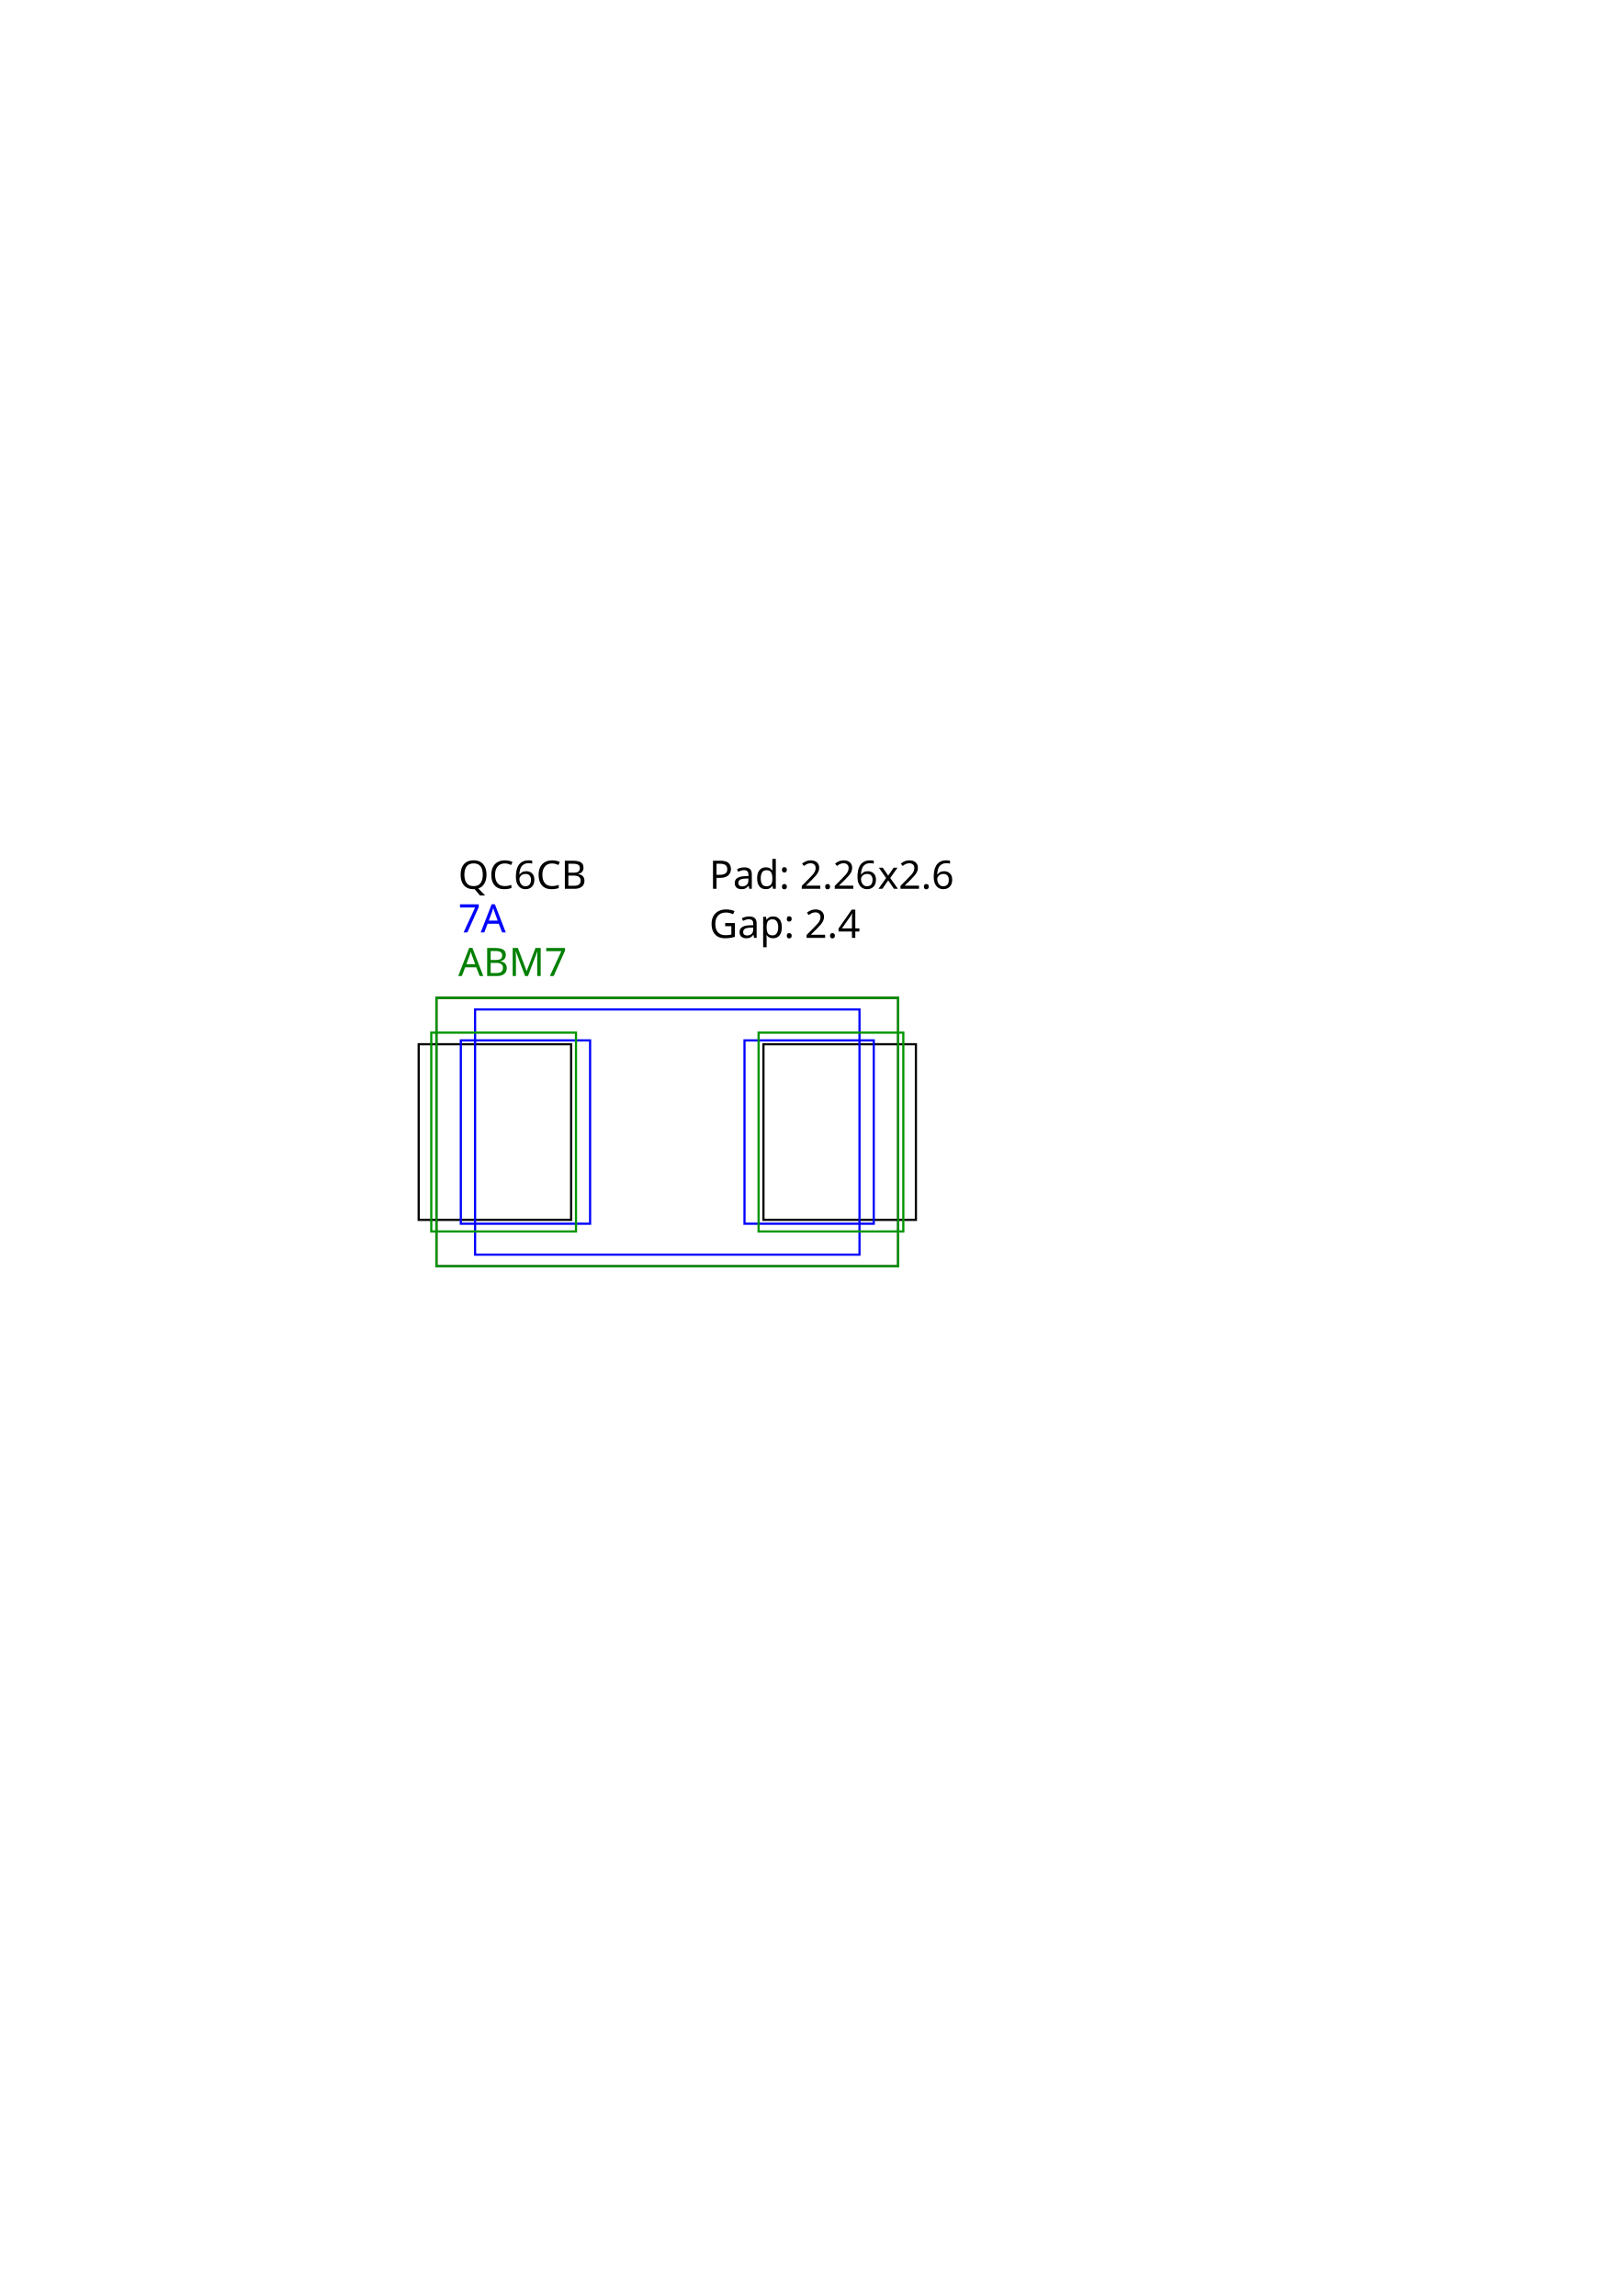
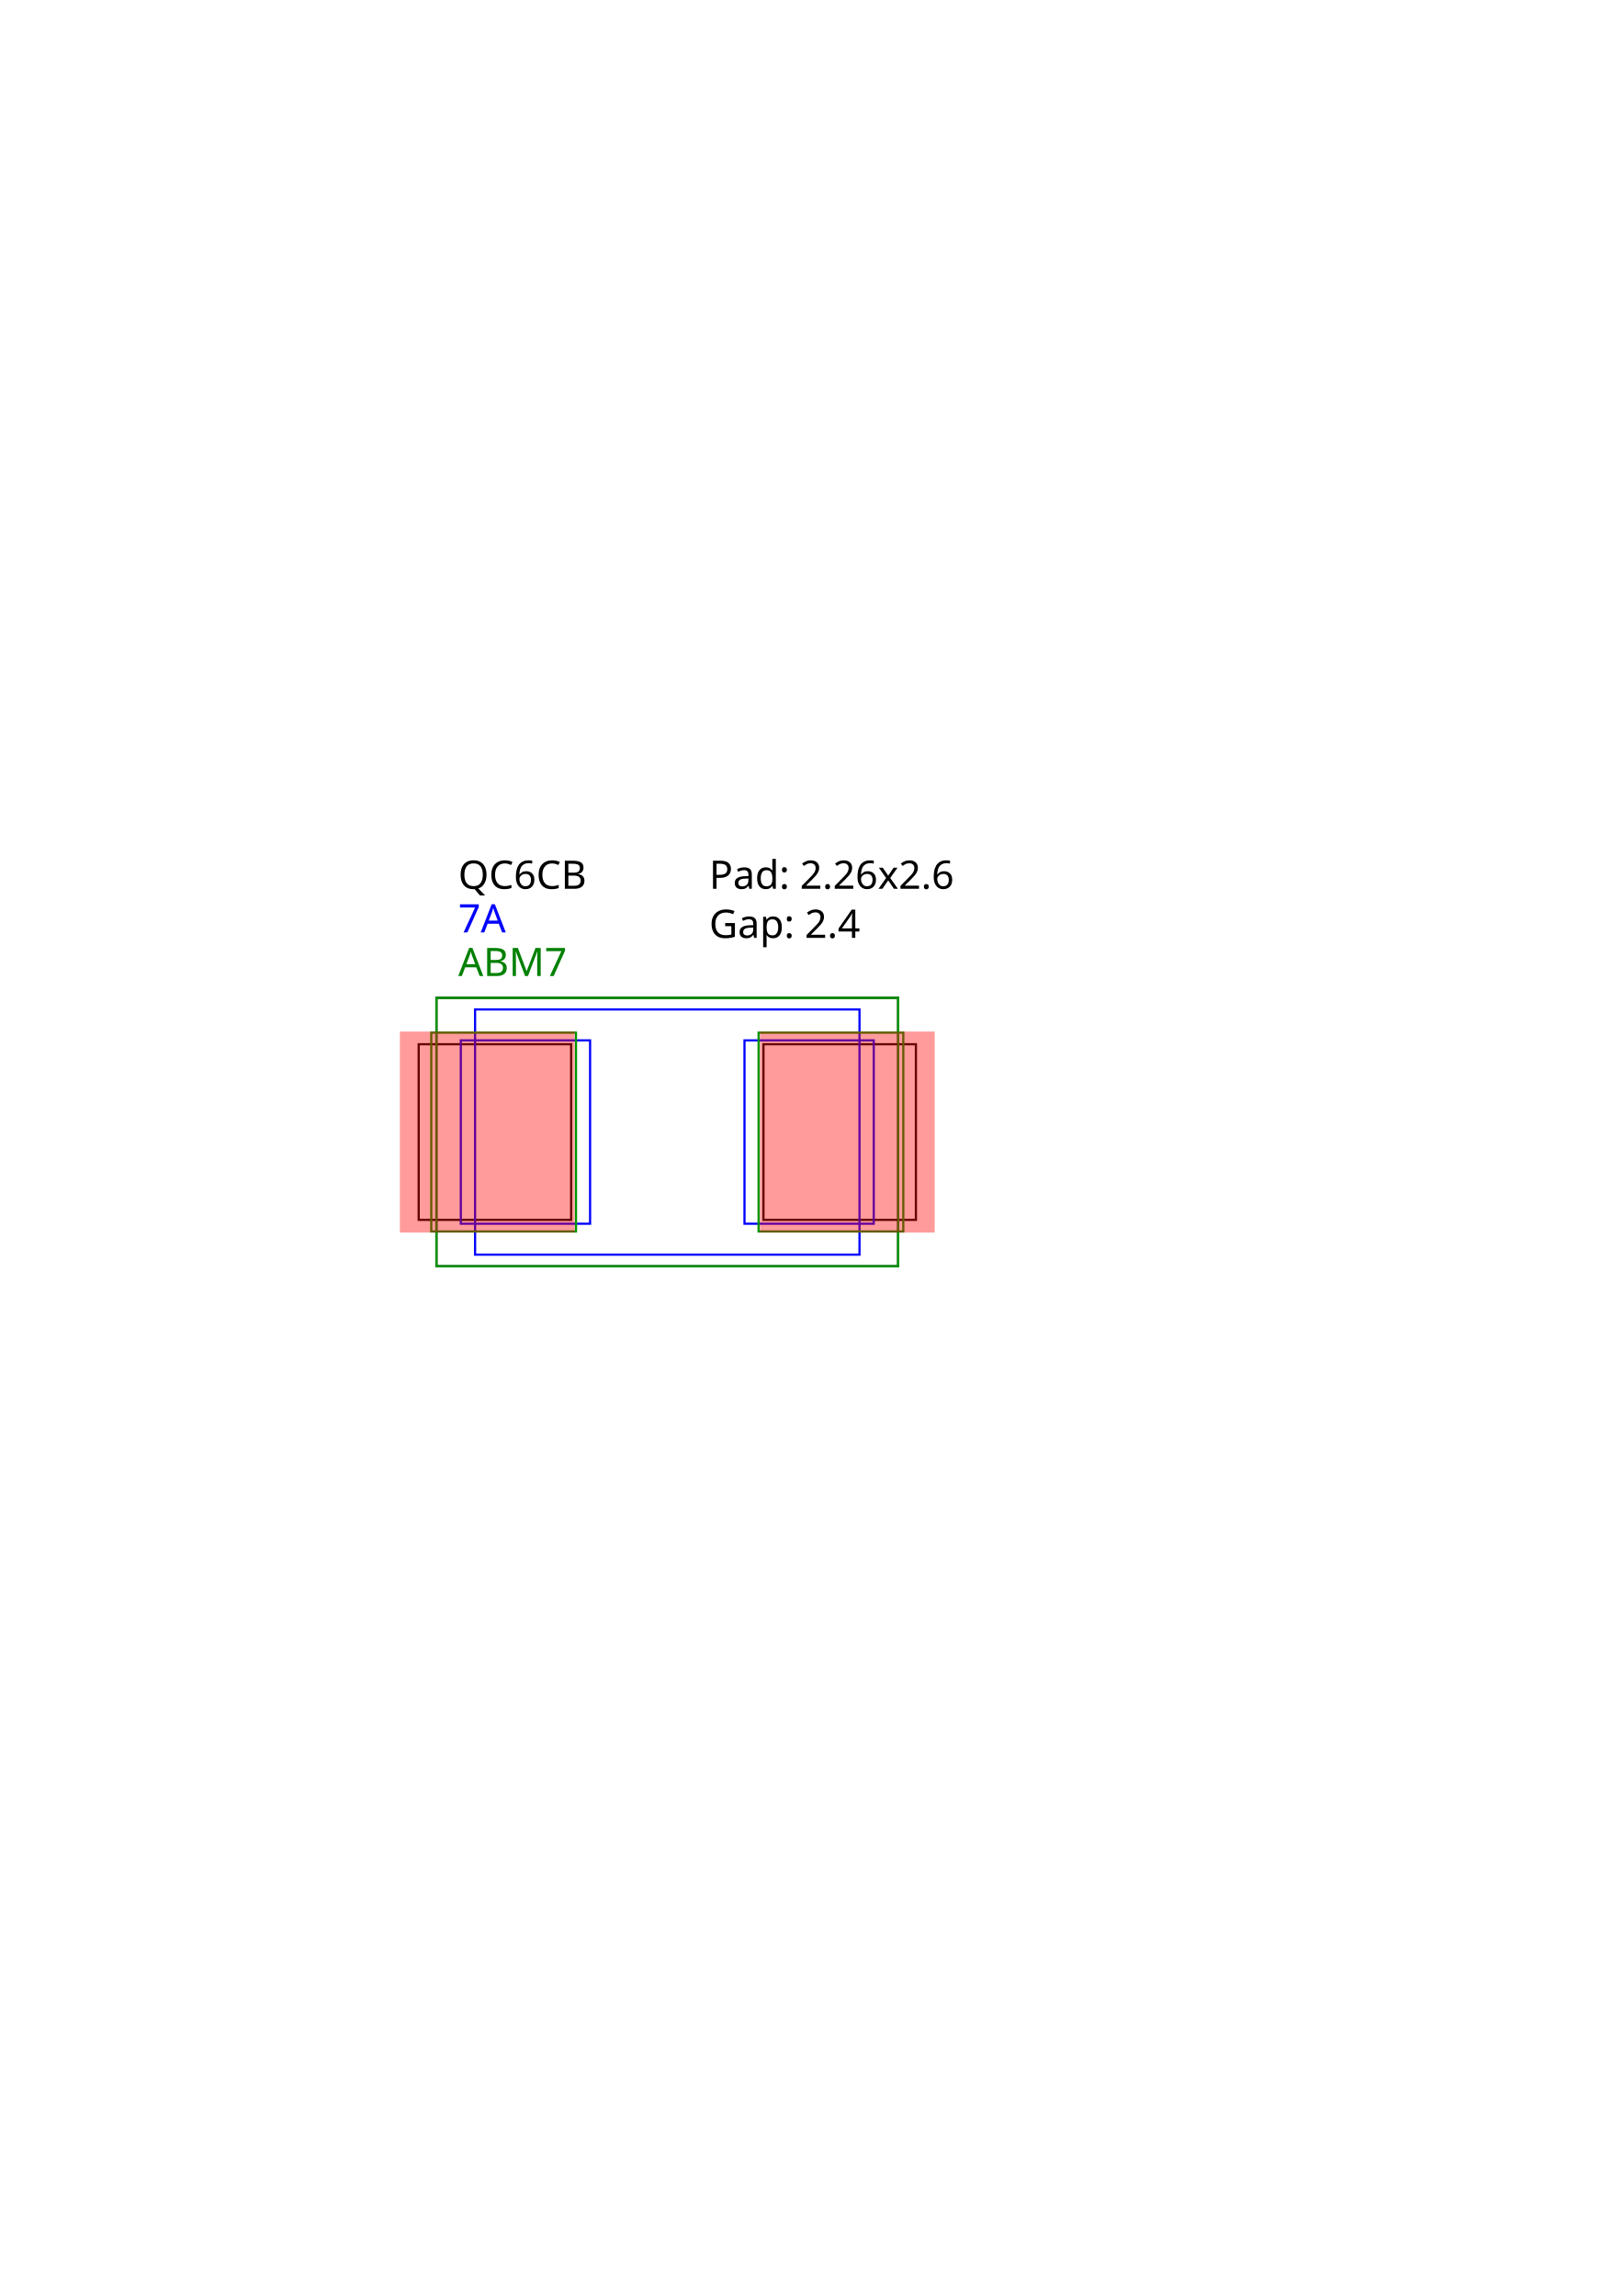
<svg xmlns="http://www.w3.org/2000/svg" width="210mm" height="297mm" viewBox="0 0 744.094 1052.362" id="svg2" version="1.1">
  <defs id="defs4" />
  <g id="layer1">
    <g id="g4176">
      <rect y="457.362" x="200" height="123.016" width="211.598" id="rect4138" style="fill:none;fill-opacity:1;stroke:#000000;stroke-width:1;stroke-linecap:butt;stroke-linejoin:miter;stroke-miterlimit:4;stroke-dasharray:none;stroke-dashoffset:0;stroke-opacity:1" />
      <g transform="translate(16.86614,51.25984)" id="g4172">
        <rect style="fill:none;fill-opacity:1;stroke:#000000;stroke-width:1;stroke-linecap:butt;stroke-linejoin:miter;stroke-miterlimit:4;stroke-dasharray:none;stroke-dashoffset:0;stroke-opacity:1" id="rect4138-2" width="69.866" height="80.496" x="175" y="427.362" />
        <rect style="fill:none;fill-opacity:1;stroke:#000000;stroke-width:1;stroke-linecap:butt;stroke-linejoin:miter;stroke-miterlimit:4;stroke-dasharray:none;stroke-dashoffset:0;stroke-opacity:1" id="rect4138-2-1" width="69.866" height="80.496" x="333" y="427.362" />
      </g>
    </g>
    <text xml:space="preserve" style="font-style:normal;font-weight:normal;font-size:18px;line-height:125%;font-family:Sans;letter-spacing:0px;word-spacing:0px;fill:#000000;fill-opacity:1;stroke:none;stroke-width:1px;stroke-linecap:butt;stroke-linejoin:miter;stroke-opacity:1" x="210" y="407.362" id="text4182">
      <tspan id="tspan4184" x="210" y="407.362">QC6CB</tspan>
    </text>
    <g id="g4233" transform="translate(17.71653,-122.2991)">
      <rect y="584.976" x="200" height="112.386" width="176.165" id="rect4186" style="fill:none;fill-opacity:1;stroke:#0000ff;stroke-width:1;stroke-linecap:butt;stroke-linejoin:miter;stroke-miterlimit:4;stroke-dasharray:none;stroke-dashoffset:0;stroke-opacity:1" />
      <g transform="translate(13.46457,-64.17326)" id="g4229">
        <rect style="fill:none;fill-opacity:1;stroke:#0000ff;stroke-width:1;stroke-linecap:butt;stroke-linejoin:miter;stroke-miterlimit:4;stroke-dasharray:none;stroke-dashoffset:0;stroke-opacity:1" id="rect4186-4" width="59.236" height="84.039" x="180" y="663.323" />
        <rect style="fill:none;fill-opacity:1;stroke:#0000ff;stroke-width:1;stroke-linecap:butt;stroke-linejoin:miter;stroke-miterlimit:4;stroke-dasharray:none;stroke-dashoffset:0;stroke-opacity:1" id="rect4186-4-8" width="59.236" height="84.039" x="310" y="663.323" />
      </g>
    </g>
    <text xml:space="preserve" style="font-style:normal;font-weight:normal;font-size:18px;line-height:125%;font-family:Sans;letter-spacing:0px;word-spacing:0px;fill:#0000ff;fill-opacity:1;stroke:none;stroke-width:1px;stroke-linecap:butt;stroke-linejoin:miter;stroke-opacity:1" x="210" y="427.362" id="text4241">
      <tspan id="tspan4243" x="210" y="427.362">7A</tspan>
    </text>
    <g id="g4299">
      <rect y="457.362" x="200" height="123.016" width="211.598" id="rect4239" style="fill:none;fill-opacity:1;stroke:#009500;stroke-width:1;stroke-linecap:butt;stroke-linejoin:miter;stroke-miterlimit:4;stroke-dasharray:none;stroke-dashoffset:0;stroke-opacity:1" />
      <g transform="translate(2.63779,-302.9291)" id="g4277" style="stroke:#009500;stroke-opacity:1">
        <rect style="fill:none;fill-opacity:1;stroke:#009500;stroke-width:1;stroke-linecap:butt;stroke-linejoin:miter;stroke-miterlimit:4;stroke-dasharray:none;stroke-dashoffset:0;stroke-opacity:1" id="rect4239-0" width="66.323" height="91.126" x="195" y="776.236" />
        <rect style="fill:none;fill-opacity:1;stroke:#009500;stroke-width:1;stroke-linecap:butt;stroke-linejoin:miter;stroke-miterlimit:4;stroke-dasharray:none;stroke-dashoffset:0;stroke-opacity:1" id="rect4239-0-0" width="66.323" height="91.126" x="345" y="776.236" />
      </g>
    </g>
    <text xml:space="preserve" style="font-style:normal;font-weight:normal;font-size:18px;line-height:125%;font-family:Sans;letter-spacing:0px;word-spacing:0px;fill:#008000;fill-opacity:1;stroke:none;stroke-width:1px;stroke-linecap:butt;stroke-linejoin:miter;stroke-opacity:1" x="210" y="447.362" id="text4287">
      <tspan id="tspan4289" x="210" y="447.362">ABM7</tspan>
    </text>
    <text xml:space="preserve" style="font-style:normal;font-weight:normal;font-size:18px;line-height:125%;font-family:Sans;letter-spacing:0px;word-spacing:0px;fill:#000000;fill-opacity:1;stroke:none;stroke-width:1px;stroke-linecap:butt;stroke-linejoin:miter;stroke-opacity:1" x="325" y="407.362" id="text4291">
      <tspan id="tspan4293" x="325" y="407.362">Pad: 2.26x2.6</tspan>
      <tspan x="325" y="429.862" id="tspan4305">Gap: 2.4</tspan>
    </text>
+     <g id="g4326" transform="translate(33.25984,-129.5551)">
+       <rect y="602.362" x="150" height="92.126" width="80.079" id="rect4307" style="fill:#ff0000;fill-opacity:0.392;stroke:none;stroke-width:1;stroke-linecap:butt;stroke-linejoin:miter;stroke-miterlimit:4;stroke-dasharray:none;stroke-dashoffset:0;stroke-opacity:0.391" />
+       <rect y="602.362" x="315" height="92.126" width="80.079" id="rect4307-2" style="fill:#ff0000;fill-opacity:0.392;stroke:none;stroke-width:1;stroke-linecap:butt;stroke-linejoin:miter;stroke-miterlimit:4;stroke-dasharray:none;stroke-dashoffset:0;stroke-opacity:0.391" />
+     </g>
  </g>
</svg>
